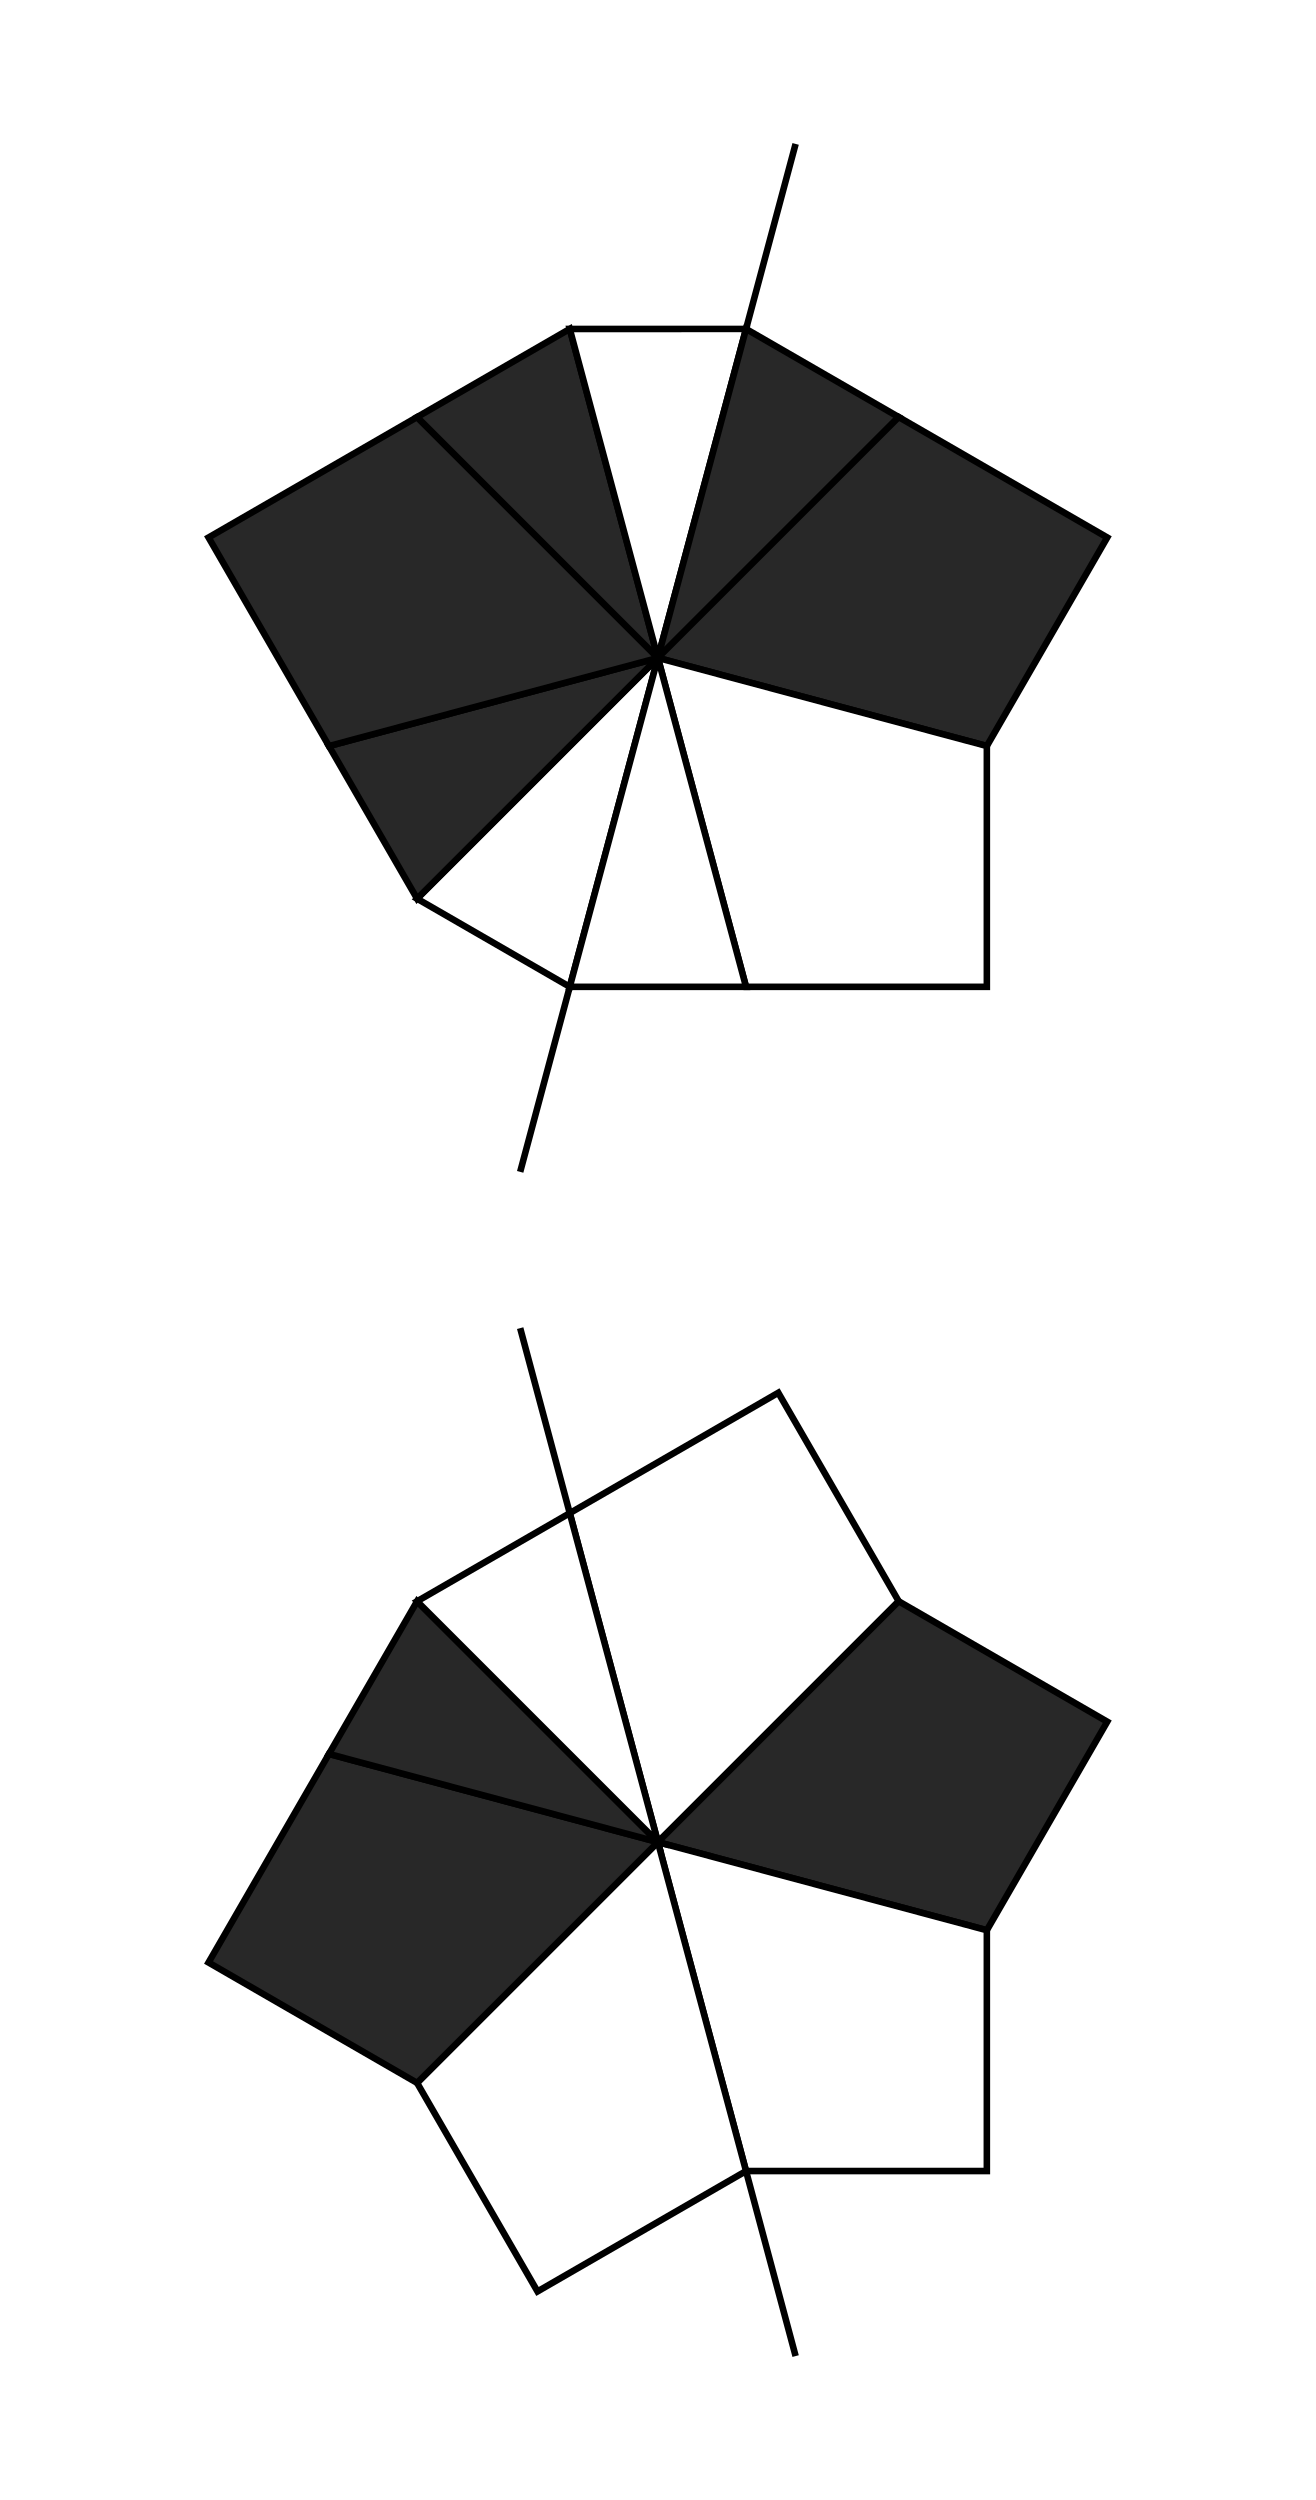
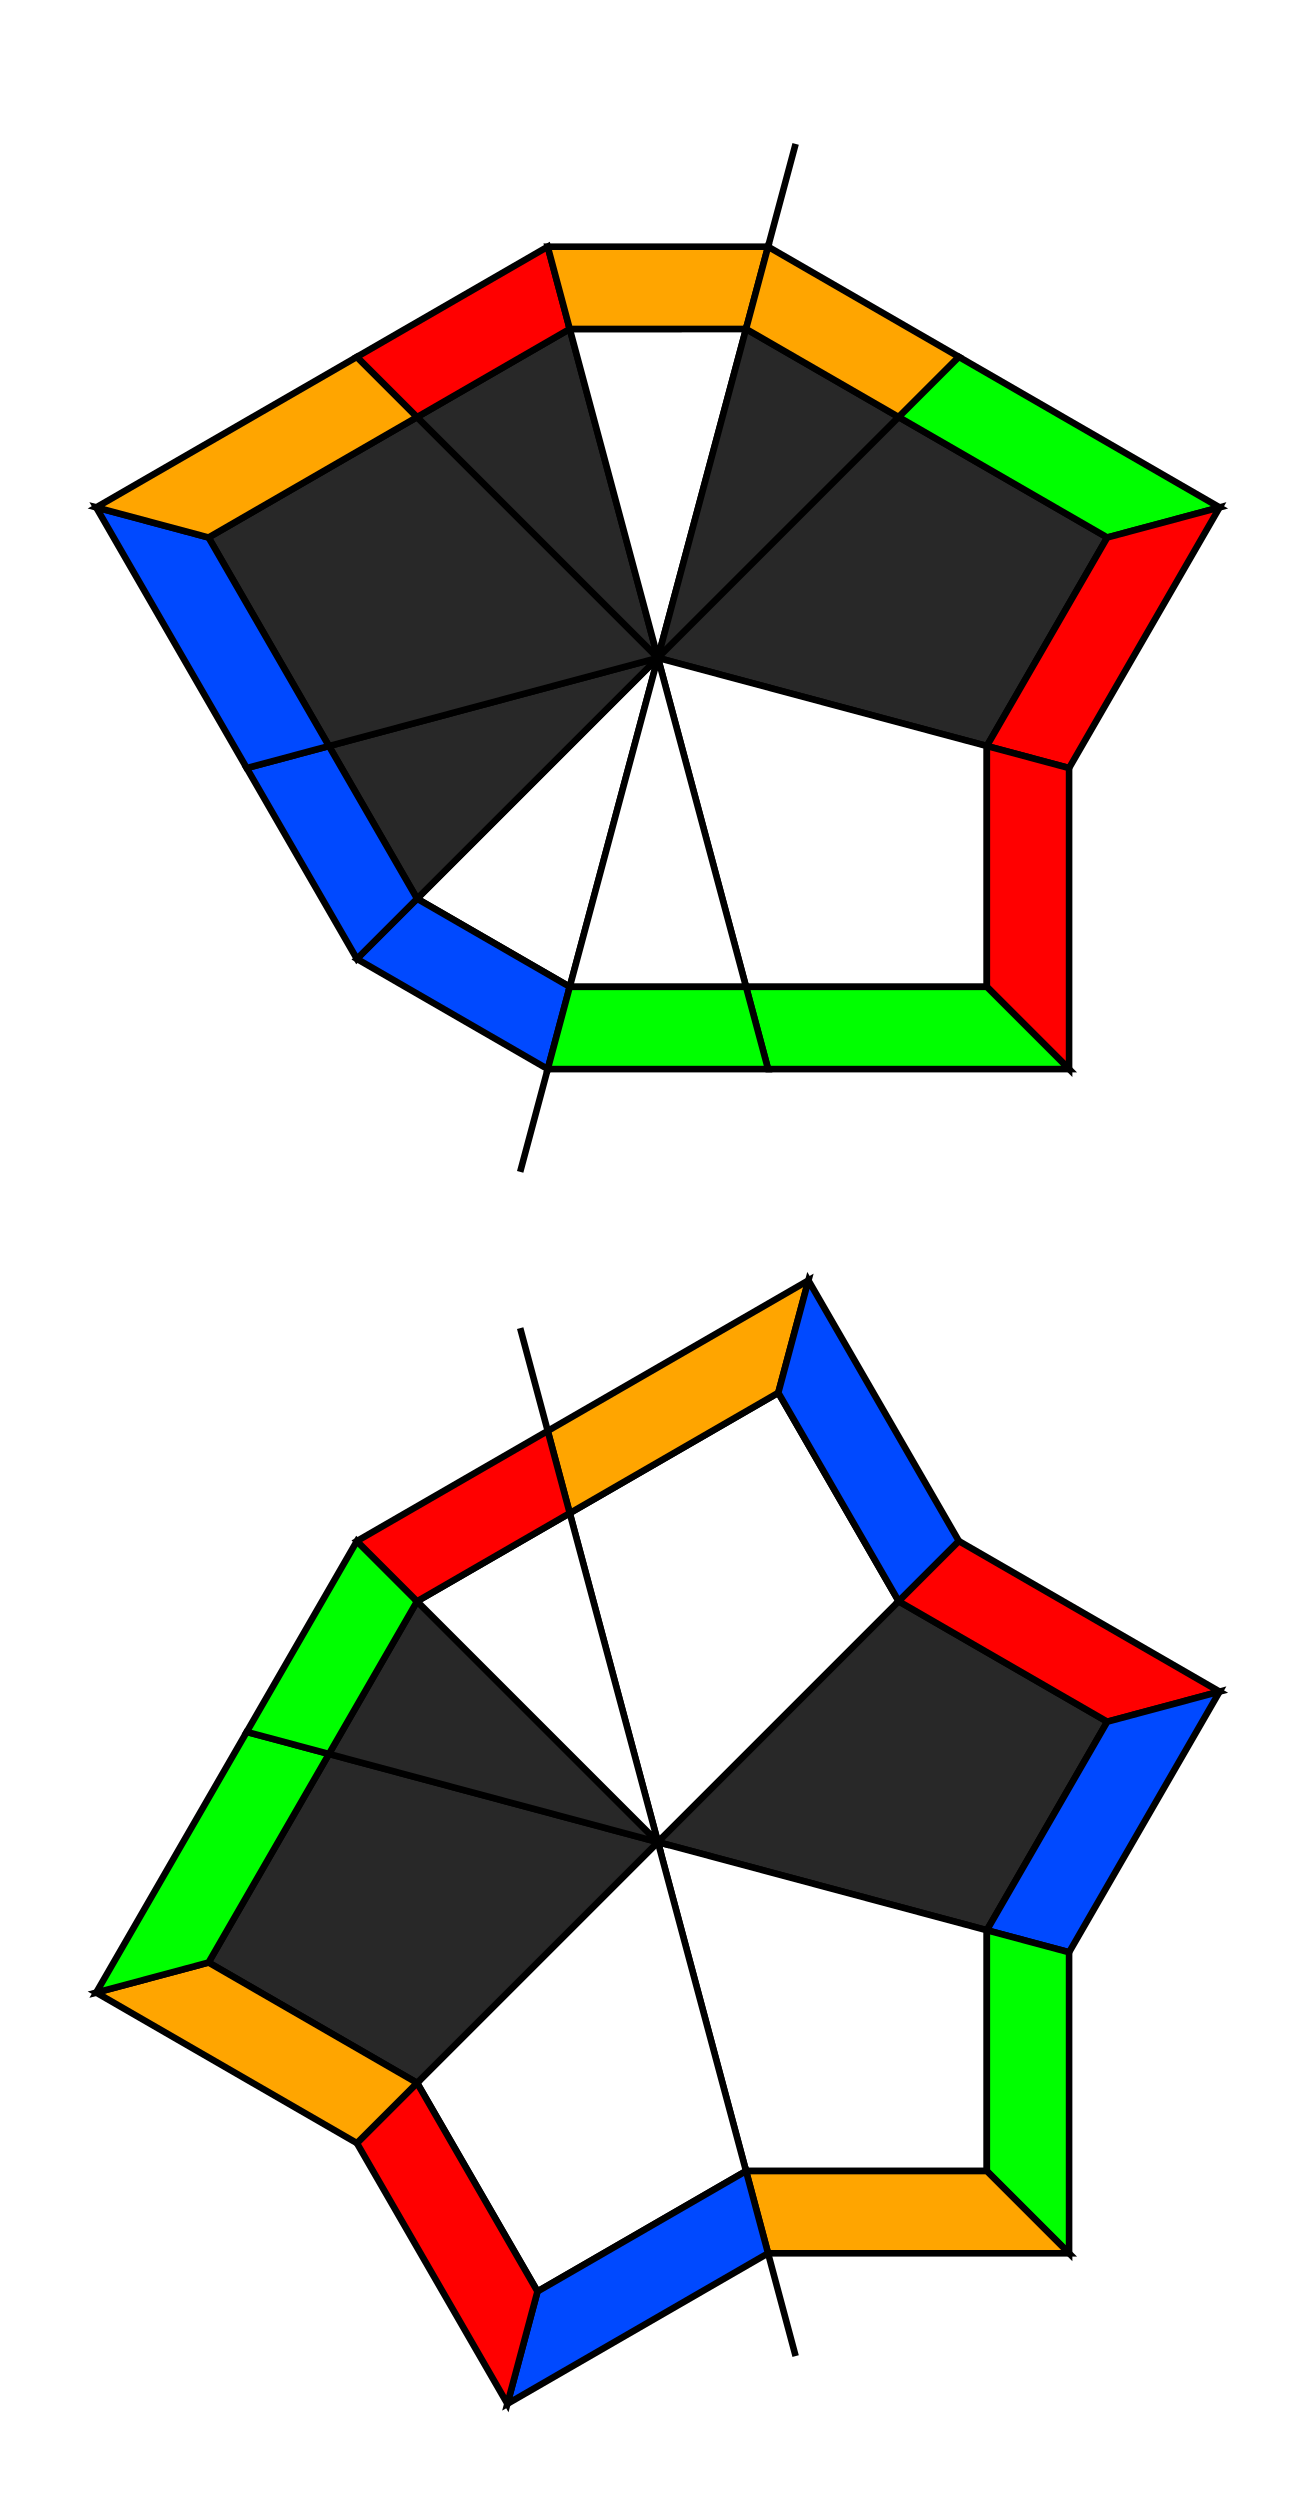
<svg xmlns="http://www.w3.org/2000/svg" width="200" height="380.0" viewBox="-100.0 -190.0 200 380.0">
  <defs>
</defs>
  <path d="M-20.934,78.125 L20.934,-78.125" stroke="rgb(0, 0, 0)" stroke-width="1" transform="translate(0, -90.0)" />
  <path d="M0,0 L-13.397,50.0 L-36.603,36.603 Z" fill="rgb(255, 255, 255)" stroke="rgb(0, 0, 0)" stroke-width="1" transform="translate(0, -90.0) rotate(0)" />
+   <path d="M-13.397,50.0 L-16.747,62.5 L-45.753,45.753 L-36.603,36.603 Z" fill="rgb(0, 73, 255)" stroke="rgb(0, 0, 0)" stroke-width="1" transform="translate(0, -90.0) rotate(0)" />
  <path d="M0,0 L-13.397,50.0 L-36.603,36.603 Z" fill="rgb(40, 40, 40)" stroke="rgb(0, 0, 0)" stroke-width="1" transform="translate(0, -90.0) rotate(30)" />
+   <path d="M-13.397,50.0 L-16.747,62.5 L-45.753,45.753 L-36.603,36.603 Z" fill="rgb(0, 73, 255)" stroke="rgb(0, 0, 0)" stroke-width="1" transform="translate(0, -90.0) rotate(30)" />
  <path d="M0,0 L-13.397,50.0 L-50.0,50.0 L-50.0,13.397 Z" fill="rgb(40, 40, 40)" stroke="rgb(0, 0, 0)" stroke-width="1" transform="translate(0, -90.0) rotate(60)" />
+   <path d="M-13.397,50.0 L-16.747,62.5 L-62.5,62.5 L-50.0,50.0 Z" fill="rgb(0, 73, 255)" stroke="rgb(0, 0, 0)" stroke-width="1" transform="translate(0, -90.0) rotate(60)" />
+   <path d="M-50.0,50.0 L-62.5,62.5 L-62.5,16.747 L-50.0,13.397 Z" fill="rgb(255, 165, 0)" stroke="rgb(0, 0, 0)" stroke-width="1" transform="translate(0, -90.0) rotate(60)" />
  <path d="M0,0 L-13.397,50.0 L-36.603,36.603 Z" fill="rgb(40, 40, 40)" stroke="rgb(0, 0, 0)" stroke-width="1" transform="translate(0, -90.0) rotate(120)" />
+   <path d="M-13.397,50.0 L-16.747,62.5 L-45.753,45.753 L-36.603,36.603 Z" fill="rgb(255, 0, 0)" stroke="rgb(0, 0, 0)" stroke-width="1" transform="translate(0, -90.0) rotate(120)" />
  <path d="M0,0 L-13.397,50.0 L-36.603,36.603 Z" fill="rgb(255, 255, 255)" stroke="rgb(0, 0, 0)" stroke-width="1" transform="translate(0, -90.0) rotate(150)" />
+   <path d="M-13.397,50.0 L-16.747,62.5 L-45.753,45.753 L-36.603,36.603 Z" fill="rgb(255, 165, 0)" stroke="rgb(0, 0, 0)" stroke-width="1" transform="translate(0, -90.0) rotate(150)" />
  <path d="M0,0 L-13.397,50.0 L-36.603,36.603 Z" fill="rgb(40, 40, 40)" stroke="rgb(0, 0, 0)" stroke-width="1" transform="translate(0, -90.0) rotate(180)" />
+   <path d="M-13.397,50.0 L-16.747,62.5 L-45.753,45.753 L-36.603,36.603 Z" fill="rgb(255, 165, 0)" stroke="rgb(0, 0, 0)" stroke-width="1" transform="translate(0, -90.0) rotate(180)" />
  <path d="M0,0 L-13.397,50.0 L-50.0,50.0 L-50.0,13.397 Z" fill="rgb(40, 40, 40)" stroke="rgb(0, 0, 0)" stroke-width="1" transform="translate(0, -90.0) rotate(210)" />
+   <path d="M-13.397,50.0 L-16.747,62.5 L-62.5,62.5 L-50.0,50.0 Z" fill="rgb(0, 255, 0)" stroke="rgb(0, 0, 0)" stroke-width="1" transform="translate(0, -90.0) rotate(210)" />
+   <path d="M-50.0,50.0 L-62.5,62.5 L-62.5,16.747 L-50.0,13.397 Z" fill="rgb(255, 0, 0)" stroke="rgb(0, 0, 0)" stroke-width="1" transform="translate(0, -90.0) rotate(210)" />
  <path d="M0,0 L-13.397,50.0 L-50.0,50.0 L-50.0,13.397 Z" fill="rgb(255, 255, 255)" stroke="rgb(0, 0, 0)" stroke-width="1" transform="translate(0, -90.0) rotate(270)" />
+   <path d="M-13.397,50.0 L-16.747,62.5 L-62.5,62.5 L-50.0,50.0 Z" fill="rgb(255, 0, 0)" stroke="rgb(0, 0, 0)" stroke-width="1" transform="translate(0, -90.0) rotate(270)" />
+   <path d="M-50.0,50.0 L-62.5,62.5 L-62.5,16.747 L-50.0,13.397 Z" fill="rgb(0, 255, 0)" stroke="rgb(0, 0, 0)" stroke-width="1" transform="translate(0, -90.0) rotate(270)" />
  <path d="M0,0 L-13.397,50.0 L-36.603,36.603 Z" fill="rgb(255, 255, 255)" stroke="rgb(0, 0, 0)" stroke-width="1" transform="translate(0, -90.0) rotate(330)" />
+   <path d="M-13.397,50.0 L-16.747,62.5 L-45.753,45.753 L-36.603,36.603 Z" fill="rgb(0, 255, 0)" stroke="rgb(0, 0, 0)" stroke-width="1" transform="translate(0, -90.0) rotate(330)" />
  <path d="M-20.934,78.125 L20.934,-78.125" stroke="rgb(0, 0, 0)" stroke-width="1" transform="translate(0, 90.0) rotate(-30)" />
  <path d="M0,0 L-13.397,50.0 L-50.0,50.0 L-50.0,13.397 Z" fill="rgb(255, 255, 255)" stroke="rgb(0, 0, 0)" stroke-width="1" transform="translate(0, 90.0) rotate(150)" />
+   <path d="M-13.397,50.0 L-16.747,62.5 L-62.5,62.5 L-50.0,50.0 Z" fill="rgb(255, 165, 0)" stroke="rgb(0, 0, 0)" stroke-width="1" transform="translate(0, 90.0) rotate(150)" />
+   <path d="M-50.0,50.0 L-62.5,62.5 L-62.5,16.747 L-50.0,13.397 Z" fill="rgb(0, 73, 255)" stroke="rgb(0, 0, 0)" stroke-width="1" transform="translate(0, 90.0) rotate(150)" />
  <path d="M0,0 L-13.397,50.0 L-50.0,50.0 L-50.0,13.397 Z" fill="rgb(40, 40, 40)" stroke="rgb(0, 0, 0)" stroke-width="1" transform="translate(0, 90.0) rotate(210)" />
+   <path d="M-13.397,50.0 L-16.747,62.5 L-62.5,62.5 L-50.0,50.0 Z" fill="rgb(255, 0, 0)" stroke="rgb(0, 0, 0)" stroke-width="1" transform="translate(0, 90.0) rotate(210)" />
+   <path d="M-50.0,50.0 L-62.5,62.5 L-62.5,16.747 L-50.0,13.397 Z" fill="rgb(0, 73, 255)" stroke="rgb(0, 0, 0)" stroke-width="1" transform="translate(0, 90.0) rotate(210)" />
  <path d="M0,0 L-13.397,50.0 L-50.0,50.0 L-50.0,13.397 Z" fill="rgb(255, 255, 255)" stroke="rgb(0, 0, 0)" stroke-width="1" transform="translate(0, 90.0) rotate(270)" />
+   <path d="M-13.397,50.0 L-16.747,62.5 L-62.5,62.5 L-50.0,50.0 Z" fill="rgb(0, 255, 0)" stroke="rgb(0, 0, 0)" stroke-width="1" transform="translate(0, 90.0) rotate(270)" />
+   <path d="M-50.0,50.0 L-62.5,62.5 L-62.5,16.747 L-50.0,13.397 Z" fill="rgb(255, 165, 0)" stroke="rgb(0, 0, 0)" stroke-width="1" transform="translate(0, 90.0) rotate(270)" />
  <path d="M0,0 L-13.397,50.0 L-50.0,50.0 L-50.0,13.397 Z" fill="rgb(255, 255, 255)" stroke="rgb(0, 0, 0)" stroke-width="1" transform="translate(0, 90.0) rotate(330)" />
+   <path d="M-13.397,50.0 L-16.747,62.5 L-62.5,62.5 L-50.0,50.0 Z" fill="rgb(0, 73, 255)" stroke="rgb(0, 0, 0)" stroke-width="1" transform="translate(0, 90.0) rotate(330)" />
+   <path d="M-50.0,50.0 L-62.5,62.5 L-62.5,16.747 L-50.0,13.397 Z" fill="rgb(255, 0, 0)" stroke="rgb(0, 0, 0)" stroke-width="1" transform="translate(0, 90.0) rotate(330)" />
  <path d="M0,0 L-13.397,50.0 L-50.0,50.0 L-50.0,13.397 Z" fill="rgb(40, 40, 40)" stroke="rgb(0, 0, 0)" stroke-width="1" transform="translate(0, 90.0) rotate(390)" />
+   <path d="M-13.397,50.0 L-16.747,62.5 L-62.5,62.5 L-50.0,50.0 Z" fill="rgb(255, 165, 0)" stroke="rgb(0, 0, 0)" stroke-width="1" transform="translate(0, 90.0) rotate(390)" />
+   <path d="M-50.0,50.0 L-62.5,62.5 L-62.5,16.747 L-50.0,13.397 Z" fill="rgb(0, 255, 0)" stroke="rgb(0, 0, 0)" stroke-width="1" transform="translate(0, 90.0) rotate(390)" />
  <path d="M0,0 L-13.397,50.0 L-36.603,36.603 Z" fill="rgb(40, 40, 40)" stroke="rgb(0, 0, 0)" stroke-width="1" transform="translate(0, 90.0) rotate(450)" />
+   <path d="M-13.397,50.0 L-16.747,62.5 L-45.753,45.753 L-36.603,36.603 Z" fill="rgb(0, 255, 0)" stroke="rgb(0, 0, 0)" stroke-width="1" transform="translate(0, 90.0) rotate(450)" />
  <path d="M0,0 L-13.397,50.0 L-36.603,36.603 Z" fill="rgb(255, 255, 255)" stroke="rgb(0, 0, 0)" stroke-width="1" transform="translate(0, 90.0) rotate(480)" />
+   <path d="M-13.397,50.0 L-16.747,62.5 L-45.753,45.753 L-36.603,36.603 Z" fill="rgb(255, 0, 0)" stroke="rgb(0, 0, 0)" stroke-width="1" transform="translate(0, 90.0) rotate(480)" />
</svg>
